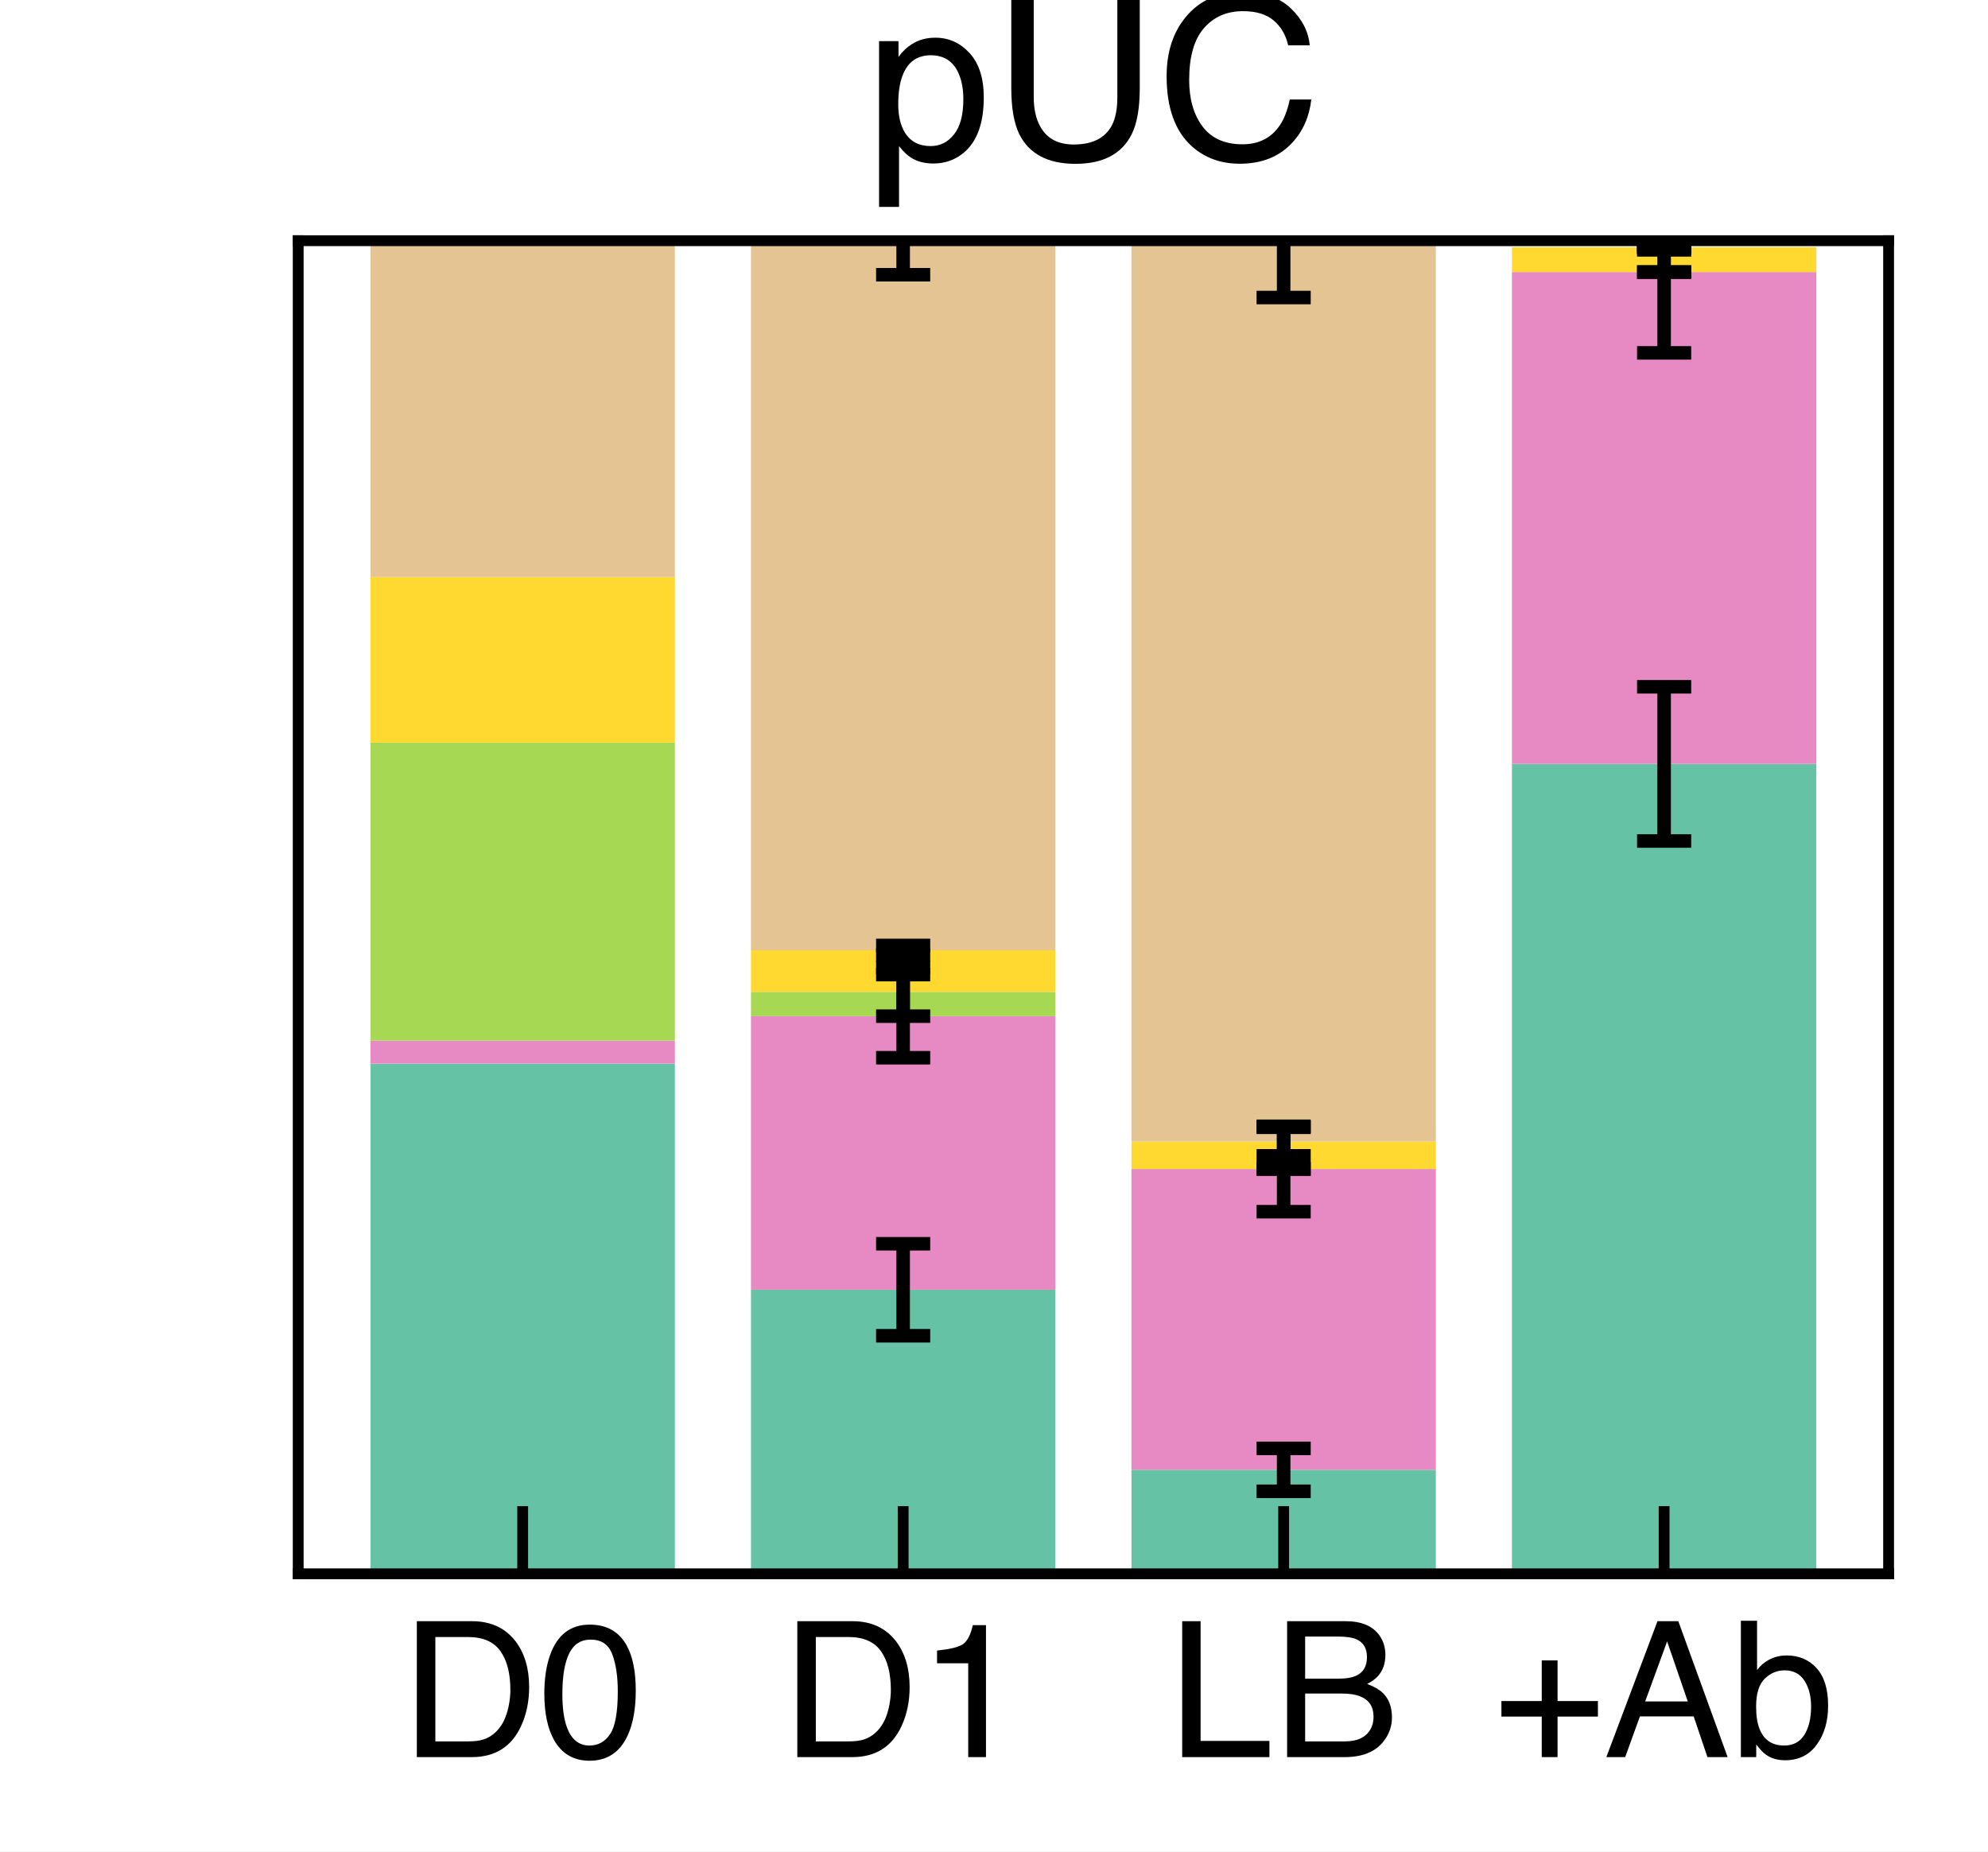
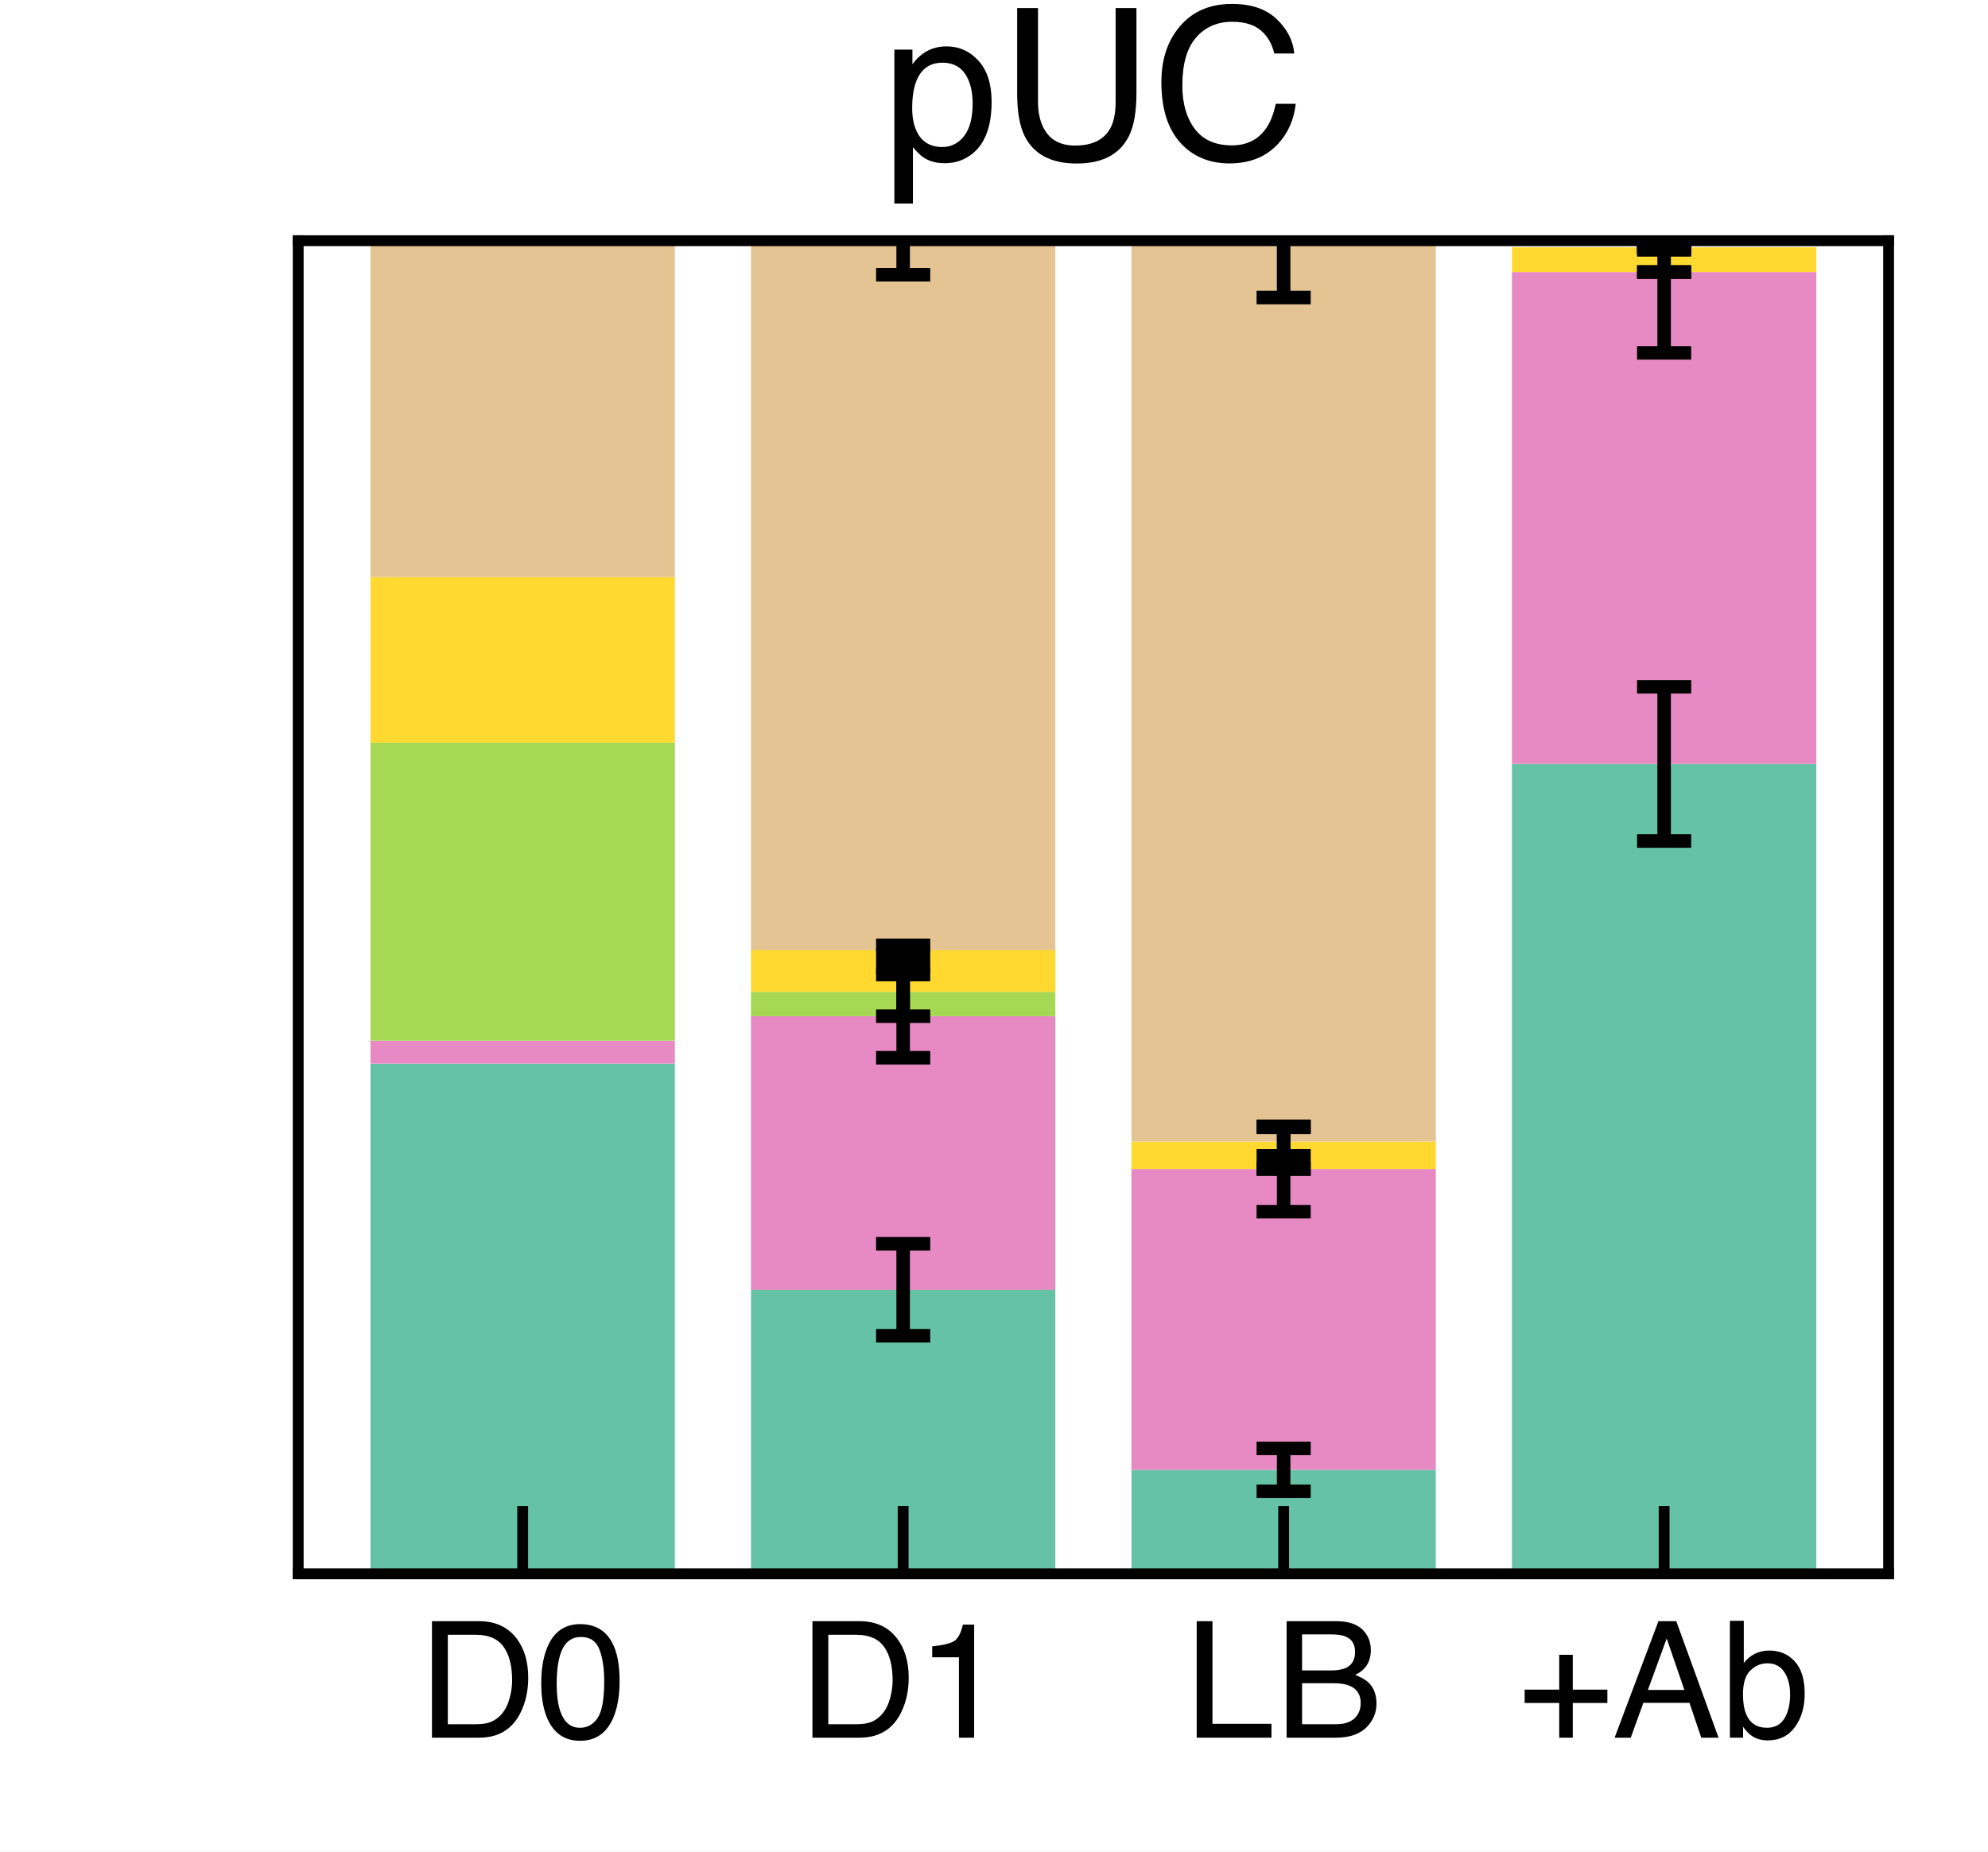
<svg xmlns="http://www.w3.org/2000/svg" xmlns:xlink="http://www.w3.org/1999/xlink" width="146.88pt" height="136.8pt" viewBox="0 0 146.88 136.8" version="1.1">
  <defs>
    <style type="text/css">*{stroke-linejoin: round; stroke-linecap: butt}</style>
  </defs>
  <g id="figure_1">
    <g id="patch_1">
      <path d="M 0 136.8  L 146.88 136.8  L 146.88 0  L 0 0  z " style="fill: #ffffff" />
    </g>
    <g id="axes_1">
      <g id="patch_2">
        <path d="M 22.032 116.28  L 139.536 116.28  L 139.536 17.784  L 22.032 17.784  z " style="fill: #ffffff" />
      </g>
      <g id="patch_3">
-         <path d="M 27.373 116.28  L 49.862 116.28  L 49.862 78.589  L 27.373 78.589  z " clip-path="url(#p258ec23749)" style="fill: #66c2a5" />
+         <path d="M 27.373 116.28  L 49.862 116.28  L 49.862 78.589  L 27.373 78.589  z " clip-path="url(#p9b6ecf9fff)" style="fill: #66c2a5" />
      </g>
      <g id="patch_4">
-         <path d="M 55.484 116.28  L 77.973 116.28  L 77.973 95.293  L 55.484 95.293  z " clip-path="url(#p258ec23749)" style="fill: #66c2a5" />
+         <path d="M 55.484 116.28  L 77.973 116.28  L 77.973 95.293  L 55.484 95.293  z " clip-path="url(#p9b6ecf9fff)" style="fill: #66c2a5" />
      </g>
      <g id="patch_5">
-         <path d="M 83.595 116.28  L 106.084 116.28  L 106.084 108.598  L 83.595 108.598  z " clip-path="url(#p258ec23749)" style="fill: #66c2a5" />
+         <path d="M 83.595 116.28  L 106.084 116.28  L 106.084 108.598  L 83.595 108.598  z " clip-path="url(#p9b6ecf9fff)" style="fill: #66c2a5" />
      </g>
      <g id="patch_6">
-         <path d="M 111.706 116.28  L 134.195 116.28  L 134.195 56.441  L 111.706 56.441  z " clip-path="url(#p258ec23749)" style="fill: #66c2a5" />
+         <path d="M 111.706 116.28  L 134.195 116.28  L 134.195 56.441  L 111.706 56.441  z " clip-path="url(#p9b6ecf9fff)" style="fill: #66c2a5" />
      </g>
      <g id="patch_7">
-         <path d="M 27.373 78.589  L 49.862 78.589  L 49.862 76.889  L 27.373 76.889  z " clip-path="url(#p258ec23749)" style="fill: #e78ac3" />
+         <path d="M 27.373 78.589  L 49.862 78.589  L 49.862 76.889  L 27.373 76.889  z " clip-path="url(#p9b6ecf9fff)" style="fill: #e78ac3" />
      </g>
      <g id="patch_8">
-         <path d="M 55.484 95.293  L 77.973 95.293  L 77.973 75.08  L 55.484 75.08  z " clip-path="url(#p258ec23749)" style="fill: #e78ac3" />
+         <path d="M 55.484 95.293  L 77.973 95.293  L 77.973 75.08  L 55.484 75.08  z " clip-path="url(#p9b6ecf9fff)" style="fill: #e78ac3" />
      </g>
      <g id="patch_9">
-         <path d="M 83.595 108.598  L 106.084 108.598  L 106.084 86.371  L 83.595 86.371  z " clip-path="url(#p258ec23749)" style="fill: #e78ac3" />
+         <path d="M 83.595 108.598  L 106.084 108.598  L 106.084 86.371  L 83.595 86.371  z " clip-path="url(#p9b6ecf9fff)" style="fill: #e78ac3" />
      </g>
      <g id="patch_10">
-         <path d="M 111.706 56.441  L 134.195 56.441  L 134.195 20.101  L 111.706 20.101  z " clip-path="url(#p258ec23749)" style="fill: #e78ac3" />
+         <path d="M 111.706 56.441  L 134.195 56.441  L 134.195 20.101  L 111.706 20.101  z " clip-path="url(#p9b6ecf9fff)" style="fill: #e78ac3" />
      </g>
      <g id="patch_11">
-         <path d="M 27.373 76.889  L 49.862 76.889  L 49.862 54.867  L 27.373 54.867  z " clip-path="url(#p258ec23749)" style="fill: #a6d854" />
+         <path d="M 27.373 76.889  L 49.862 76.889  L 49.862 54.867  L 27.373 54.867  z " clip-path="url(#p9b6ecf9fff)" style="fill: #a6d854" />
      </g>
      <g id="patch_12">
-         <path d="M 55.484 75.08  L 77.973 75.08  L 77.973 73.283  L 55.484 73.283  z " clip-path="url(#p258ec23749)" style="fill: #a6d854" />
+         <path d="M 55.484 75.08  L 77.973 75.08  L 77.973 73.283  L 55.484 73.283  z " clip-path="url(#p9b6ecf9fff)" style="fill: #a6d854" />
      </g>
      <g id="patch_13">
-         <path d="M 83.595 86.371  L 106.084 86.371  L 106.084 86.371  L 83.595 86.371  z " clip-path="url(#p258ec23749)" style="fill: #a6d854" />
+         <path d="M 83.595 86.371  L 106.084 86.371  L 106.084 86.371  L 83.595 86.371  z " clip-path="url(#p9b6ecf9fff)" style="fill: #a6d854" />
      </g>
      <g id="patch_14">
-         <path d="M 111.706 20.101  L 134.195 20.101  L 134.195 20.101  L 111.706 20.101  z " clip-path="url(#p258ec23749)" style="fill: #a6d854" />
+         <path d="M 111.706 20.101  L 134.195 20.101  L 134.195 20.101  L 111.706 20.101  z " clip-path="url(#p9b6ecf9fff)" style="fill: #a6d854" />
      </g>
      <g id="patch_15">
-         <path d="M 27.373 54.867  L 49.862 54.867  L 49.862 42.644  L 27.373 42.644  z " clip-path="url(#p258ec23749)" style="fill: #ffd92f" />
+         <path d="M 27.373 54.867  L 49.862 54.867  L 49.862 42.644  L 27.373 42.644  z " clip-path="url(#p9b6ecf9fff)" style="fill: #ffd92f" />
      </g>
      <g id="patch_16">
-         <path d="M 55.484 73.283  L 77.973 73.283  L 77.973 70.209  L 55.484 70.209  z " clip-path="url(#p258ec23749)" style="fill: #ffd92f" />
+         <path d="M 55.484 73.283  L 77.973 73.283  L 77.973 70.209  L 55.484 70.209  z " clip-path="url(#p9b6ecf9fff)" style="fill: #ffd92f" />
      </g>
      <g id="patch_17">
-         <path d="M 83.595 86.371  L 106.084 86.371  L 106.084 84.343  L 83.595 84.343  z " clip-path="url(#p258ec23749)" style="fill: #ffd92f" />
+         <path d="M 83.595 86.371  L 106.084 86.371  L 106.084 84.343  L 83.595 84.343  z " clip-path="url(#p9b6ecf9fff)" style="fill: #ffd92f" />
      </g>
      <g id="patch_18">
-         <path d="M 111.706 20.101  L 134.195 20.101  L 134.195 18.266  L 111.706 18.266  z " clip-path="url(#p258ec23749)" style="fill: #ffd92f" />
+         <path d="M 111.706 20.101  L 134.195 20.101  L 134.195 18.266  L 111.706 18.266  z " clip-path="url(#p9b6ecf9fff)" style="fill: #ffd92f" />
      </g>
      <g id="patch_19">
-         <path d="M 27.373 42.644  L 49.862 42.644  L 49.862 17.784  L 27.373 17.784  z " clip-path="url(#p258ec23749)" style="fill: #e5c494" />
+         <path d="M 27.373 42.644  L 49.862 42.644  L 49.862 17.784  L 27.373 17.784  z " clip-path="url(#p9b6ecf9fff)" style="fill: #e5c494" />
      </g>
      <g id="patch_20">
-         <path d="M 55.484 70.209  L 77.973 70.209  L 77.973 17.79  L 55.484 17.79  z " clip-path="url(#p258ec23749)" style="fill: #e5c494" />
+         <path d="M 55.484 70.209  L 77.973 70.209  L 77.973 17.79  L 55.484 17.79  z " clip-path="url(#p9b6ecf9fff)" style="fill: #e5c494" />
      </g>
      <g id="patch_21">
-         <path d="M 83.595 84.343  L 106.084 84.343  L 106.084 17.926  L 83.595 17.926  z " clip-path="url(#p258ec23749)" style="fill: #e5c494" />
+         <path d="M 83.595 84.343  L 106.084 84.343  L 106.084 17.926  L 83.595 17.926  z " clip-path="url(#p9b6ecf9fff)" style="fill: #e5c494" />
      </g>
      <g id="patch_22">
-         <path d="M 111.706 18.266  L 134.195 18.266  L 134.195 18.266  L 111.706 18.266  z " clip-path="url(#p258ec23749)" style="fill: #e5c494" />
+         <path d="M 111.706 18.266  L 134.195 18.266  L 134.195 18.266  L 111.706 18.266  z " clip-path="url(#p9b6ecf9fff)" style="fill: #e5c494" />
      </g>
      <g id="matplotlib.axis_1">
        <g id="xtick_1">
          <g id="line2d_1">
            <defs>
-               <path id="m15eec53e98" d="M 0 0  L 0 -5  " style="stroke: #000000; stroke-width: 0.8" />
+               <path id="m4902a73721" d="M 0 0  L 0 -5  " style="stroke: #000000; stroke-width: 0.8" />
            </defs>
            <g>
-               <use xlink:href="#m15eec53e98" x="38.617" y="116.28" style="stroke: #000000; stroke-width: 0.8" />
+               <use xlink:href="#m4902a73721" x="38.617" y="116.28" style="stroke: #000000; stroke-width: 0.8" />
            </g>
          </g>
          <g id="text_1">
-             <g transform="translate(29.66952 129.8228) scale(0.14 -0.14)">
+             <g transform="translate(30.9478 128.3881) scale(0.12 -0.12)">
              <defs>
                <path id="Helvetica-44" d="M 2250 531  Q 2566 531 2769 597  Q 3131 719 3363 1066  Q 3547 1344 3628 1778  Q 3675 2038 3675 2259  Q 3675 3113 3336 3584  Q 2997 4056 2244 4056  L 1141 4056  L 1141 531  L 2250 531  z M 516 4591  L 2375 4591  Q 3322 4591 3844 3919  Q 4309 3313 4309 2366  Q 4309 1634 4034 1044  Q 3550 0 2369 0  L 516 0  L 516 4591  z " transform="scale(0.015625)" />
                <path id="Helvetica-30" d="M 1731 4475  Q 2600 4475 2988 3759  Q 3288 3206 3288 2244  Q 3288 1331 3016 734  Q 2622 -122 1728 -122  Q 922 -122 528 578  Q 200 1163 200 2147  Q 200 2909 397 3456  Q 766 4475 1731 4475  z M 1725 391  Q 2163 391 2422 778  Q 2681 1166 2681 2222  Q 2681 2984 2493 3476  Q 2306 3969 1766 3969  Q 1269 3969 1039 3501  Q 809 3034 809 2125  Q 809 1441 956 1025  Q 1181 391 1725 391  z " transform="scale(0.015625)" />
              </defs>
              <use xlink:href="#Helvetica-44" />
              <use xlink:href="#Helvetica-30" transform="translate(72.2168 0)" />
            </g>
          </g>
        </g>
        <g id="xtick_2">
          <g id="line2d_2">
            <g>
-               <use xlink:href="#m15eec53e98" x="66.728" y="116.28" style="stroke: #000000; stroke-width: 0.8" />
+               <use xlink:href="#m4902a73721" x="66.728" y="116.28" style="stroke: #000000; stroke-width: 0.8" />
            </g>
          </g>
          <g id="text_2">
-             <g transform="translate(57.78053 129.8228) scale(0.14 -0.14)">
+             <g transform="translate(59.05881 128.3881) scale(0.12 -0.12)">
              <defs>
                <path id="Helvetica-31" d="M 613 3169  L 613 3600  Q 1222 3659 1462 3798  Q 1703 3938 1822 4456  L 2266 4456  L 2266 0  L 1666 0  L 1666 3169  L 613 3169  z " transform="scale(0.015625)" />
              </defs>
              <use xlink:href="#Helvetica-44" />
              <use xlink:href="#Helvetica-31" transform="translate(72.2168 0)" />
            </g>
          </g>
        </g>
        <g id="xtick_3">
          <g id="line2d_3">
            <g>
-               <use xlink:href="#m15eec53e98" x="94.84" y="116.28" style="stroke: #000000; stroke-width: 0.8" />
+               <use xlink:href="#m4902a73721" x="94.84" y="116.28" style="stroke: #000000; stroke-width: 0.8" />
            </g>
          </g>
          <g id="text_3">
-             <g transform="translate(86.27763 129.8228) scale(0.14 -0.14)">
+             <g transform="translate(87.50075 128.3881) scale(0.12 -0.12)">
              <defs>
                <path id="Helvetica-4c" d="M 488 4591  L 1109 4591  L 1109 547  L 3434 547  L 3434 0  L 488 0  L 488 4591  z " transform="scale(0.015625)" />
                <path id="Helvetica-42" d="M 2213 2650  Q 2606 2650 2825 2759  Q 3169 2931 3169 3378  Q 3169 3828 2803 3984  Q 2597 4072 2191 4072  L 1081 4072  L 1081 2650  L 2213 2650  z M 2422 531  Q 2994 531 3238 863  Q 3391 1072 3391 1369  Q 3391 1869 2944 2050  Q 2706 2147 2316 2147  L 1081 2147  L 1081 531  L 2422 531  z M 472 4591  L 2444 4591  Q 3250 4591 3591 4109  Q 3791 3825 3791 3453  Q 3791 3019 3544 2741  Q 3416 2594 3175 2472  Q 3528 2338 3703 2169  Q 4013 1869 4013 1341  Q 4013 897 3734 538  Q 3319 0 2413 0  L 472 0  L 472 4591  z " transform="scale(0.015625)" />
              </defs>
              <use xlink:href="#Helvetica-4c" />
              <use xlink:href="#Helvetica-42" transform="translate(55.61523 0)" />
            </g>
          </g>
        </g>
        <g id="xtick_4">
          <g id="line2d_4">
            <g>
-               <use xlink:href="#m15eec53e98" x="122.951" y="116.28" style="stroke: #000000; stroke-width: 0.8" />
+               <use xlink:href="#m4902a73721" x="122.951" y="116.28" style="stroke: #000000; stroke-width: 0.8" />
            </g>
          </g>
          <g id="text_4">
-             <g transform="translate(110.3002 129.8228) scale(0.14 -0.14)">
+             <g transform="translate(112.1074 128.3881) scale(0.12 -0.12)">
              <defs>
                <path id="Helvetica-2b" d="M 288 1369  L 288 1894  L 1650 1894  L 1650 3266  L 2184 3266  L 2184 1894  L 3547 1894  L 3547 1369  L 2184 1369  L 2184 0  L 1650 0  L 1650 1369  L 288 1369  z " transform="scale(0.015625)" />
                <path id="Helvetica-41" d="M 2844 1881  L 2147 3909  L 1406 1881  L 2844 1881  z M 1822 4591  L 2525 4591  L 4191 0  L 3509 0  L 3044 1375  L 1228 1375  L 731 0  L 94 0  L 1822 4591  z " transform="scale(0.015625)" />
                <path id="Helvetica-62" d="M 369 4606  L 916 4606  L 916 2941  Q 1100 3181 1356 3307  Q 1613 3434 1913 3434  Q 2538 3434 2927 3004  Q 3316 2575 3316 1738  Q 3316 944 2931 419  Q 2547 -106 1866 -106  Q 1484 -106 1222 78  Q 1066 188 888 428  L 888 0  L 369 0  L 369 4606  z M 1831 391  Q 2288 391 2514 753  Q 2741 1116 2741 1709  Q 2741 2238 2514 2584  Q 2288 2931 1847 2931  Q 1463 2931 1173 2647  Q 884 2363 884 1709  Q 884 1238 1003 944  Q 1225 391 1831 391  z " transform="scale(0.015625)" />
              </defs>
              <use xlink:href="#Helvetica-2b" />
              <use xlink:href="#Helvetica-41" transform="translate(58.39844 0)" />
              <use xlink:href="#Helvetica-62" transform="translate(125.0977 0)" />
            </g>
          </g>
        </g>
      </g>
      <g id="matplotlib.axis_2" />
      <g id="LineCollection_1">
-         <path clip-path="url(#p258ec23749)" style="fill: none; stroke: #000000" />
-         <path d="M 66.728 98.691  L 66.728 91.895  " clip-path="url(#p258ec23749)" style="fill: none; stroke: #000000" />
-         <path d="M 94.84 110.183  L 94.84 107.013  " clip-path="url(#p258ec23749)" style="fill: none; stroke: #000000" />
-         <path d="M 122.951 62.139  L 122.951 50.743  " clip-path="url(#p258ec23749)" style="fill: none; stroke: #000000" />
+         <path clip-path="url(#p9b6ecf9fff)" style="fill: none; stroke: #000000" />
+         <path d="M 66.728 98.691  L 66.728 91.895  " clip-path="url(#p9b6ecf9fff)" style="fill: none; stroke: #000000" />
+         <path d="M 94.84 110.183  L 94.84 107.013  " clip-path="url(#p9b6ecf9fff)" style="fill: none; stroke: #000000" />
+         <path d="M 122.951 62.139  L 122.951 50.743  " clip-path="url(#p9b6ecf9fff)" style="fill: none; stroke: #000000" />
      </g>
      <g id="line2d_5">
        <defs>
-           <path id="mb36d7f4244" d="M 2 0  L -2 -0  " style="stroke: #000000" />
+           <path id="m10c5141017" d="M 2 0  L -2 -0  " style="stroke: #000000" />
        </defs>
-         <g clip-path="url(#p258ec23749)">
-           <use xlink:href="#mb36d7f4244" x="66.728" y="98.691" style="stroke: #000000" />
-           <use xlink:href="#mb36d7f4244" x="94.84" y="110.183" style="stroke: #000000" />
-           <use xlink:href="#mb36d7f4244" x="122.951" y="62.139" style="stroke: #000000" />
+         <g clip-path="url(#p9b6ecf9fff)">
+           <use xlink:href="#m10c5141017" x="66.728" y="98.691" style="stroke: #000000" />
+           <use xlink:href="#m10c5141017" x="94.84" y="110.183" style="stroke: #000000" />
+           <use xlink:href="#m10c5141017" x="122.951" y="62.139" style="stroke: #000000" />
        </g>
      </g>
      <g id="line2d_6">
-         <g clip-path="url(#p258ec23749)">
-           <use xlink:href="#mb36d7f4244" x="66.728" y="91.895" style="stroke: #000000" />
-           <use xlink:href="#mb36d7f4244" x="94.84" y="107.013" style="stroke: #000000" />
-           <use xlink:href="#mb36d7f4244" x="122.951" y="50.743" style="stroke: #000000" />
+         <g clip-path="url(#p9b6ecf9fff)">
+           <use xlink:href="#m10c5141017" x="66.728" y="91.895" style="stroke: #000000" />
+           <use xlink:href="#m10c5141017" x="94.84" y="107.013" style="stroke: #000000" />
+           <use xlink:href="#m10c5141017" x="122.951" y="50.743" style="stroke: #000000" />
        </g>
      </g>
      <g id="LineCollection_2">
-         <path clip-path="url(#p258ec23749)" style="fill: none; stroke: #000000" />
-         <path d="M 66.728 78.151  L 66.728 72.008  " clip-path="url(#p258ec23749)" style="fill: none; stroke: #000000" />
-         <path d="M 94.84 89.525  L 94.84 83.217  " clip-path="url(#p258ec23749)" style="fill: none; stroke: #000000" />
-         <path d="M 122.951 26.073  L 122.951 14.129  " clip-path="url(#p258ec23749)" style="fill: none; stroke: #000000" />
+         <path clip-path="url(#p9b6ecf9fff)" style="fill: none; stroke: #000000" />
+         <path d="M 66.728 78.151  L 66.728 72.008  " clip-path="url(#p9b6ecf9fff)" style="fill: none; stroke: #000000" />
+         <path d="M 94.84 89.525  L 94.84 83.217  " clip-path="url(#p9b6ecf9fff)" style="fill: none; stroke: #000000" />
+         <path d="M 122.951 26.073  L 122.951 14.129  " clip-path="url(#p9b6ecf9fff)" style="fill: none; stroke: #000000" />
      </g>
      <g id="line2d_7">
-         <g clip-path="url(#p258ec23749)">
-           <use xlink:href="#mb36d7f4244" x="66.728" y="78.151" style="stroke: #000000" />
-           <use xlink:href="#mb36d7f4244" x="94.84" y="89.525" style="stroke: #000000" />
-           <use xlink:href="#mb36d7f4244" x="122.951" y="26.073" style="stroke: #000000" />
+         <g clip-path="url(#p9b6ecf9fff)">
+           <use xlink:href="#m10c5141017" x="66.728" y="78.151" style="stroke: #000000" />
+           <use xlink:href="#m10c5141017" x="94.84" y="89.525" style="stroke: #000000" />
+           <use xlink:href="#m10c5141017" x="122.951" y="26.073" style="stroke: #000000" />
        </g>
      </g>
      <g id="line2d_8">
-         <g clip-path="url(#p258ec23749)">
-           <use xlink:href="#mb36d7f4244" x="66.728" y="72.008" style="stroke: #000000" />
-           <use xlink:href="#mb36d7f4244" x="94.84" y="83.217" style="stroke: #000000" />
-           <use xlink:href="#mb36d7f4244" x="122.951" y="14.129" style="stroke: #000000" />
+         <g clip-path="url(#p9b6ecf9fff)">
+           <use xlink:href="#m10c5141017" x="66.728" y="72.008" style="stroke: #000000" />
+           <use xlink:href="#m10c5141017" x="94.84" y="83.217" style="stroke: #000000" />
+           <use xlink:href="#m10c5141017" x="122.951" y="14.129" style="stroke: #000000" />
        </g>
      </g>
      <g id="LineCollection_3">
-         <path clip-path="url(#p258ec23749)" style="fill: none; stroke: #000000" />
-         <path d="M 66.728 75.08  L 66.728 71.487  " clip-path="url(#p258ec23749)" style="fill: none; stroke: #000000" />
-         <path d="M 94.84 86.371  L 94.84 86.371  " clip-path="url(#p258ec23749)" style="fill: none; stroke: #000000" />
-         <path d="M 122.951 20.101  L 122.951 20.101  " clip-path="url(#p258ec23749)" style="fill: none; stroke: #000000" />
+         <path clip-path="url(#p9b6ecf9fff)" style="fill: none; stroke: #000000" />
+         <path d="M 66.728 75.08  L 66.728 71.487  " clip-path="url(#p9b6ecf9fff)" style="fill: none; stroke: #000000" />
+         <path d="M 94.84 86.371  L 94.84 86.371  " clip-path="url(#p9b6ecf9fff)" style="fill: none; stroke: #000000" />
+         <path d="M 122.951 20.101  L 122.951 20.101  " clip-path="url(#p9b6ecf9fff)" style="fill: none; stroke: #000000" />
      </g>
      <g id="line2d_9">
-         <g clip-path="url(#p258ec23749)">
-           <use xlink:href="#mb36d7f4244" x="66.728" y="75.08" style="stroke: #000000" />
-           <use xlink:href="#mb36d7f4244" x="94.84" y="86.371" style="stroke: #000000" />
-           <use xlink:href="#mb36d7f4244" x="122.951" y="20.101" style="stroke: #000000" />
+         <g clip-path="url(#p9b6ecf9fff)">
+           <use xlink:href="#m10c5141017" x="66.728" y="75.08" style="stroke: #000000" />
+           <use xlink:href="#m10c5141017" x="94.84" y="86.371" style="stroke: #000000" />
+           <use xlink:href="#m10c5141017" x="122.951" y="20.101" style="stroke: #000000" />
        </g>
      </g>
      <g id="line2d_10">
-         <g clip-path="url(#p258ec23749)">
-           <use xlink:href="#mb36d7f4244" x="66.728" y="71.487" style="stroke: #000000" />
-           <use xlink:href="#mb36d7f4244" x="94.84" y="86.371" style="stroke: #000000" />
-           <use xlink:href="#mb36d7f4244" x="122.951" y="20.101" style="stroke: #000000" />
+         <g clip-path="url(#p9b6ecf9fff)">
+           <use xlink:href="#m10c5141017" x="66.728" y="71.487" style="stroke: #000000" />
+           <use xlink:href="#m10c5141017" x="94.84" y="86.371" style="stroke: #000000" />
+           <use xlink:href="#m10c5141017" x="122.951" y="20.101" style="stroke: #000000" />
        </g>
      </g>
      <g id="LineCollection_4">
-         <path clip-path="url(#p258ec23749)" style="fill: none; stroke: #000000" />
-         <path d="M 66.728 70.563  L 66.728 69.854  " clip-path="url(#p258ec23749)" style="fill: none; stroke: #000000" />
-         <path d="M 94.84 85.398  L 94.84 83.288  " clip-path="url(#p258ec23749)" style="fill: none; stroke: #000000" />
-         <path d="M 122.951 18.463  L 122.951 18.069  " clip-path="url(#p258ec23749)" style="fill: none; stroke: #000000" />
+         <path clip-path="url(#p9b6ecf9fff)" style="fill: none; stroke: #000000" />
+         <path d="M 66.728 70.563  L 66.728 69.854  " clip-path="url(#p9b6ecf9fff)" style="fill: none; stroke: #000000" />
+         <path d="M 94.84 85.398  L 94.84 83.288  " clip-path="url(#p9b6ecf9fff)" style="fill: none; stroke: #000000" />
+         <path d="M 122.951 18.463  L 122.951 18.069  " clip-path="url(#p9b6ecf9fff)" style="fill: none; stroke: #000000" />
      </g>
      <g id="line2d_11">
-         <g clip-path="url(#p258ec23749)">
-           <use xlink:href="#mb36d7f4244" x="66.728" y="70.563" style="stroke: #000000" />
-           <use xlink:href="#mb36d7f4244" x="94.84" y="85.398" style="stroke: #000000" />
-           <use xlink:href="#mb36d7f4244" x="122.951" y="18.463" style="stroke: #000000" />
+         <g clip-path="url(#p9b6ecf9fff)">
+           <use xlink:href="#m10c5141017" x="66.728" y="70.563" style="stroke: #000000" />
+           <use xlink:href="#m10c5141017" x="94.84" y="85.398" style="stroke: #000000" />
+           <use xlink:href="#m10c5141017" x="122.951" y="18.463" style="stroke: #000000" />
        </g>
      </g>
      <g id="line2d_12">
-         <g clip-path="url(#p258ec23749)">
-           <use xlink:href="#mb36d7f4244" x="66.728" y="69.854" style="stroke: #000000" />
-           <use xlink:href="#mb36d7f4244" x="94.84" y="83.288" style="stroke: #000000" />
-           <use xlink:href="#mb36d7f4244" x="122.951" y="18.069" style="stroke: #000000" />
+         <g clip-path="url(#p9b6ecf9fff)">
+           <use xlink:href="#m10c5141017" x="66.728" y="69.854" style="stroke: #000000" />
+           <use xlink:href="#m10c5141017" x="94.84" y="83.288" style="stroke: #000000" />
+           <use xlink:href="#m10c5141017" x="122.951" y="18.069" style="stroke: #000000" />
        </g>
      </g>
      <g id="LineCollection_5">
-         <path clip-path="url(#p258ec23749)" style="fill: none; stroke: #000000" />
-         <path d="M 66.728 20.3  L 66.728 15.28  " clip-path="url(#p258ec23749)" style="fill: none; stroke: #000000" />
-         <path d="M 94.84 21.984  L 94.84 13.867  " clip-path="url(#p258ec23749)" style="fill: none; stroke: #000000" />
-         <path d="M 122.951 18.266  L 122.951 18.266  " clip-path="url(#p258ec23749)" style="fill: none; stroke: #000000" />
+         <path clip-path="url(#p9b6ecf9fff)" style="fill: none; stroke: #000000" />
+         <path d="M 66.728 20.3  L 66.728 15.28  " clip-path="url(#p9b6ecf9fff)" style="fill: none; stroke: #000000" />
+         <path d="M 94.84 21.984  L 94.84 13.867  " clip-path="url(#p9b6ecf9fff)" style="fill: none; stroke: #000000" />
+         <path d="M 122.951 18.266  L 122.951 18.266  " clip-path="url(#p9b6ecf9fff)" style="fill: none; stroke: #000000" />
      </g>
      <g id="line2d_13">
-         <g clip-path="url(#p258ec23749)">
-           <use xlink:href="#mb36d7f4244" x="66.728" y="20.3" style="stroke: #000000" />
-           <use xlink:href="#mb36d7f4244" x="94.84" y="21.984" style="stroke: #000000" />
-           <use xlink:href="#mb36d7f4244" x="122.951" y="18.266" style="stroke: #000000" />
+         <g clip-path="url(#p9b6ecf9fff)">
+           <use xlink:href="#m10c5141017" x="66.728" y="20.3" style="stroke: #000000" />
+           <use xlink:href="#m10c5141017" x="94.84" y="21.984" style="stroke: #000000" />
+           <use xlink:href="#m10c5141017" x="122.951" y="18.266" style="stroke: #000000" />
        </g>
      </g>
      <g id="line2d_14">
-         <g clip-path="url(#p258ec23749)">
-           <use xlink:href="#mb36d7f4244" x="66.728" y="15.28" style="stroke: #000000" />
-           <use xlink:href="#mb36d7f4244" x="94.84" y="13.867" style="stroke: #000000" />
-           <use xlink:href="#mb36d7f4244" x="122.951" y="18.266" style="stroke: #000000" />
+         <g clip-path="url(#p9b6ecf9fff)">
+           <use xlink:href="#m10c5141017" x="66.728" y="15.28" style="stroke: #000000" />
+           <use xlink:href="#m10c5141017" x="94.84" y="13.867" style="stroke: #000000" />
+           <use xlink:href="#m10c5141017" x="122.951" y="18.266" style="stroke: #000000" />
        </g>
      </g>
      <g id="line2d_15">
-         <path d="M 38.617 78.589  L 66.728 95.293  L 94.84 108.598  L 122.951 56.441  " clip-path="url(#p258ec23749)" style="fill: none" />
+         <path d="M 38.617 78.589  L 66.728 95.293  L 94.84 108.598  L 122.951 56.441  " clip-path="url(#p9b6ecf9fff)" style="fill: none" />
      </g>
      <g id="line2d_16">
-         <path d="M 38.617 76.889  L 66.728 75.08  L 94.84 86.371  L 122.951 20.101  " clip-path="url(#p258ec23749)" style="fill: none" />
+         <path d="M 38.617 76.889  L 66.728 75.08  L 94.84 86.371  L 122.951 20.101  " clip-path="url(#p9b6ecf9fff)" style="fill: none" />
      </g>
      <g id="line2d_17">
-         <path d="M 38.617 54.867  L 66.728 73.283  L 94.84 86.371  L 122.951 20.101  " clip-path="url(#p258ec23749)" style="fill: none" />
+         <path d="M 38.617 54.867  L 66.728 73.283  L 94.84 86.371  L 122.951 20.101  " clip-path="url(#p9b6ecf9fff)" style="fill: none" />
      </g>
      <g id="line2d_18">
-         <path d="M 38.617 42.644  L 66.728 70.209  L 94.84 84.343  L 122.951 18.266  " clip-path="url(#p258ec23749)" style="fill: none" />
+         <path d="M 38.617 42.644  L 66.728 70.209  L 94.84 84.343  L 122.951 18.266  " clip-path="url(#p9b6ecf9fff)" style="fill: none" />
      </g>
      <g id="line2d_19">
-         <path d="M 38.617 17.784  L 66.728 17.79  L 94.84 17.926  L 122.951 18.266  " clip-path="url(#p258ec23749)" style="fill: none" />
+         <path d="M 38.617 17.784  L 66.728 17.79  L 94.84 17.926  L 122.951 18.266  " clip-path="url(#p9b6ecf9fff)" style="fill: none" />
      </g>
      <g id="patch_23">
        <path d="M 22.032 116.28  L 22.032 17.784  " style="fill: none; stroke: #000000; stroke-width: 0.8; stroke-linejoin: miter; stroke-linecap: square" />
      </g>
      <g id="patch_24">
        <path d="M 139.536 116.28  L 139.536 17.784  " style="fill: none; stroke: #000000; stroke-width: 0.8; stroke-linejoin: miter; stroke-linecap: square" />
      </g>
      <g id="patch_25">
        <path d="M 22.032 116.28  L 139.536 116.28  " style="fill: none; stroke: #000000; stroke-width: 0.8; stroke-linejoin: miter; stroke-linecap: square" />
      </g>
      <g id="patch_26">
        <path d="M 22.032 17.784  L 139.536 17.784  " style="fill: none; stroke: #000000; stroke-width: 0.8; stroke-linejoin: miter; stroke-linecap: square" />
      </g>
      <g id="text_5">
-         <g transform="translate(63.98006 11.784) scale(0.168 -0.168)">
+         <g transform="translate(65.18034 11.784) scale(0.156 -0.156)">
          <defs>
            <path id="Helvetica-70" d="M 1825 378  Q 2219 378 2480 708  Q 2741 1038 2741 1694  Q 2741 2094 2625 2381  Q 2406 2934 1825 2934  Q 1241 2934 1025 2350  Q 909 2038 909 1556  Q 909 1169 1025 897  Q 1244 378 1825 378  z M 369 3331  L 916 3331  L 916 2888  Q 1084 3116 1284 3241  Q 1569 3428 1953 3428  Q 2522 3428 2919 2992  Q 3316 2556 3316 1747  Q 3316 653 2744 184  Q 2381 -113 1900 -113  Q 1522 -113 1266 53  Q 1116 147 931 375  L 931 -1334  L 369 -1334  L 369 3331  z " transform="scale(0.015625)" />
            <path id="Helvetica-55" d="M 1163 4591  L 1163 1753  Q 1163 1253 1350 922  Q 1628 422 2288 422  Q 3078 422 3363 963  Q 3516 1256 3516 1753  L 3516 4591  L 4147 4591  L 4147 2013  Q 4147 1166 3919 709  Q 3500 -122 2338 -122  Q 1175 -122 759 709  Q 531 1166 531 2013  L 531 4591  L 1163 4591  z M 2341 4591  L 2341 4591  z " transform="scale(0.015625)" />
            <path id="Helvetica-43" d="M 2422 4716  Q 3294 4716 3775 4256  Q 4256 3797 4309 3213  L 3703 3213  Q 3600 3656 3292 3915  Q 2984 4175 2428 4175  Q 1750 4175 1333 3698  Q 916 3222 916 2238  Q 916 1431 1292 929  Q 1669 428 2416 428  Q 3103 428 3463 956  Q 3653 1234 3747 1688  L 4353 1688  Q 4272 963 3816 472  Q 3269 -119 2341 -119  Q 1541 -119 997 366  Q 281 1006 281 2344  Q 281 3359 819 4009  Q 1400 4716 2422 4716  z M 2297 4716  L 2297 4716  z " transform="scale(0.015625)" />
          </defs>
          <use xlink:href="#Helvetica-70" />
          <use xlink:href="#Helvetica-55" transform="translate(55.61523 0)" />
          <use xlink:href="#Helvetica-43" transform="translate(127.832 0)" />
        </g>
      </g>
    </g>
  </g>
  <defs>
-     <clipPath id="p258ec23749">
+     <clipPath id="p9b6ecf9fff">
      <rect x="22.032" y="17.784" width="117.504" height="98.496" />
    </clipPath>
  </defs>
</svg>
